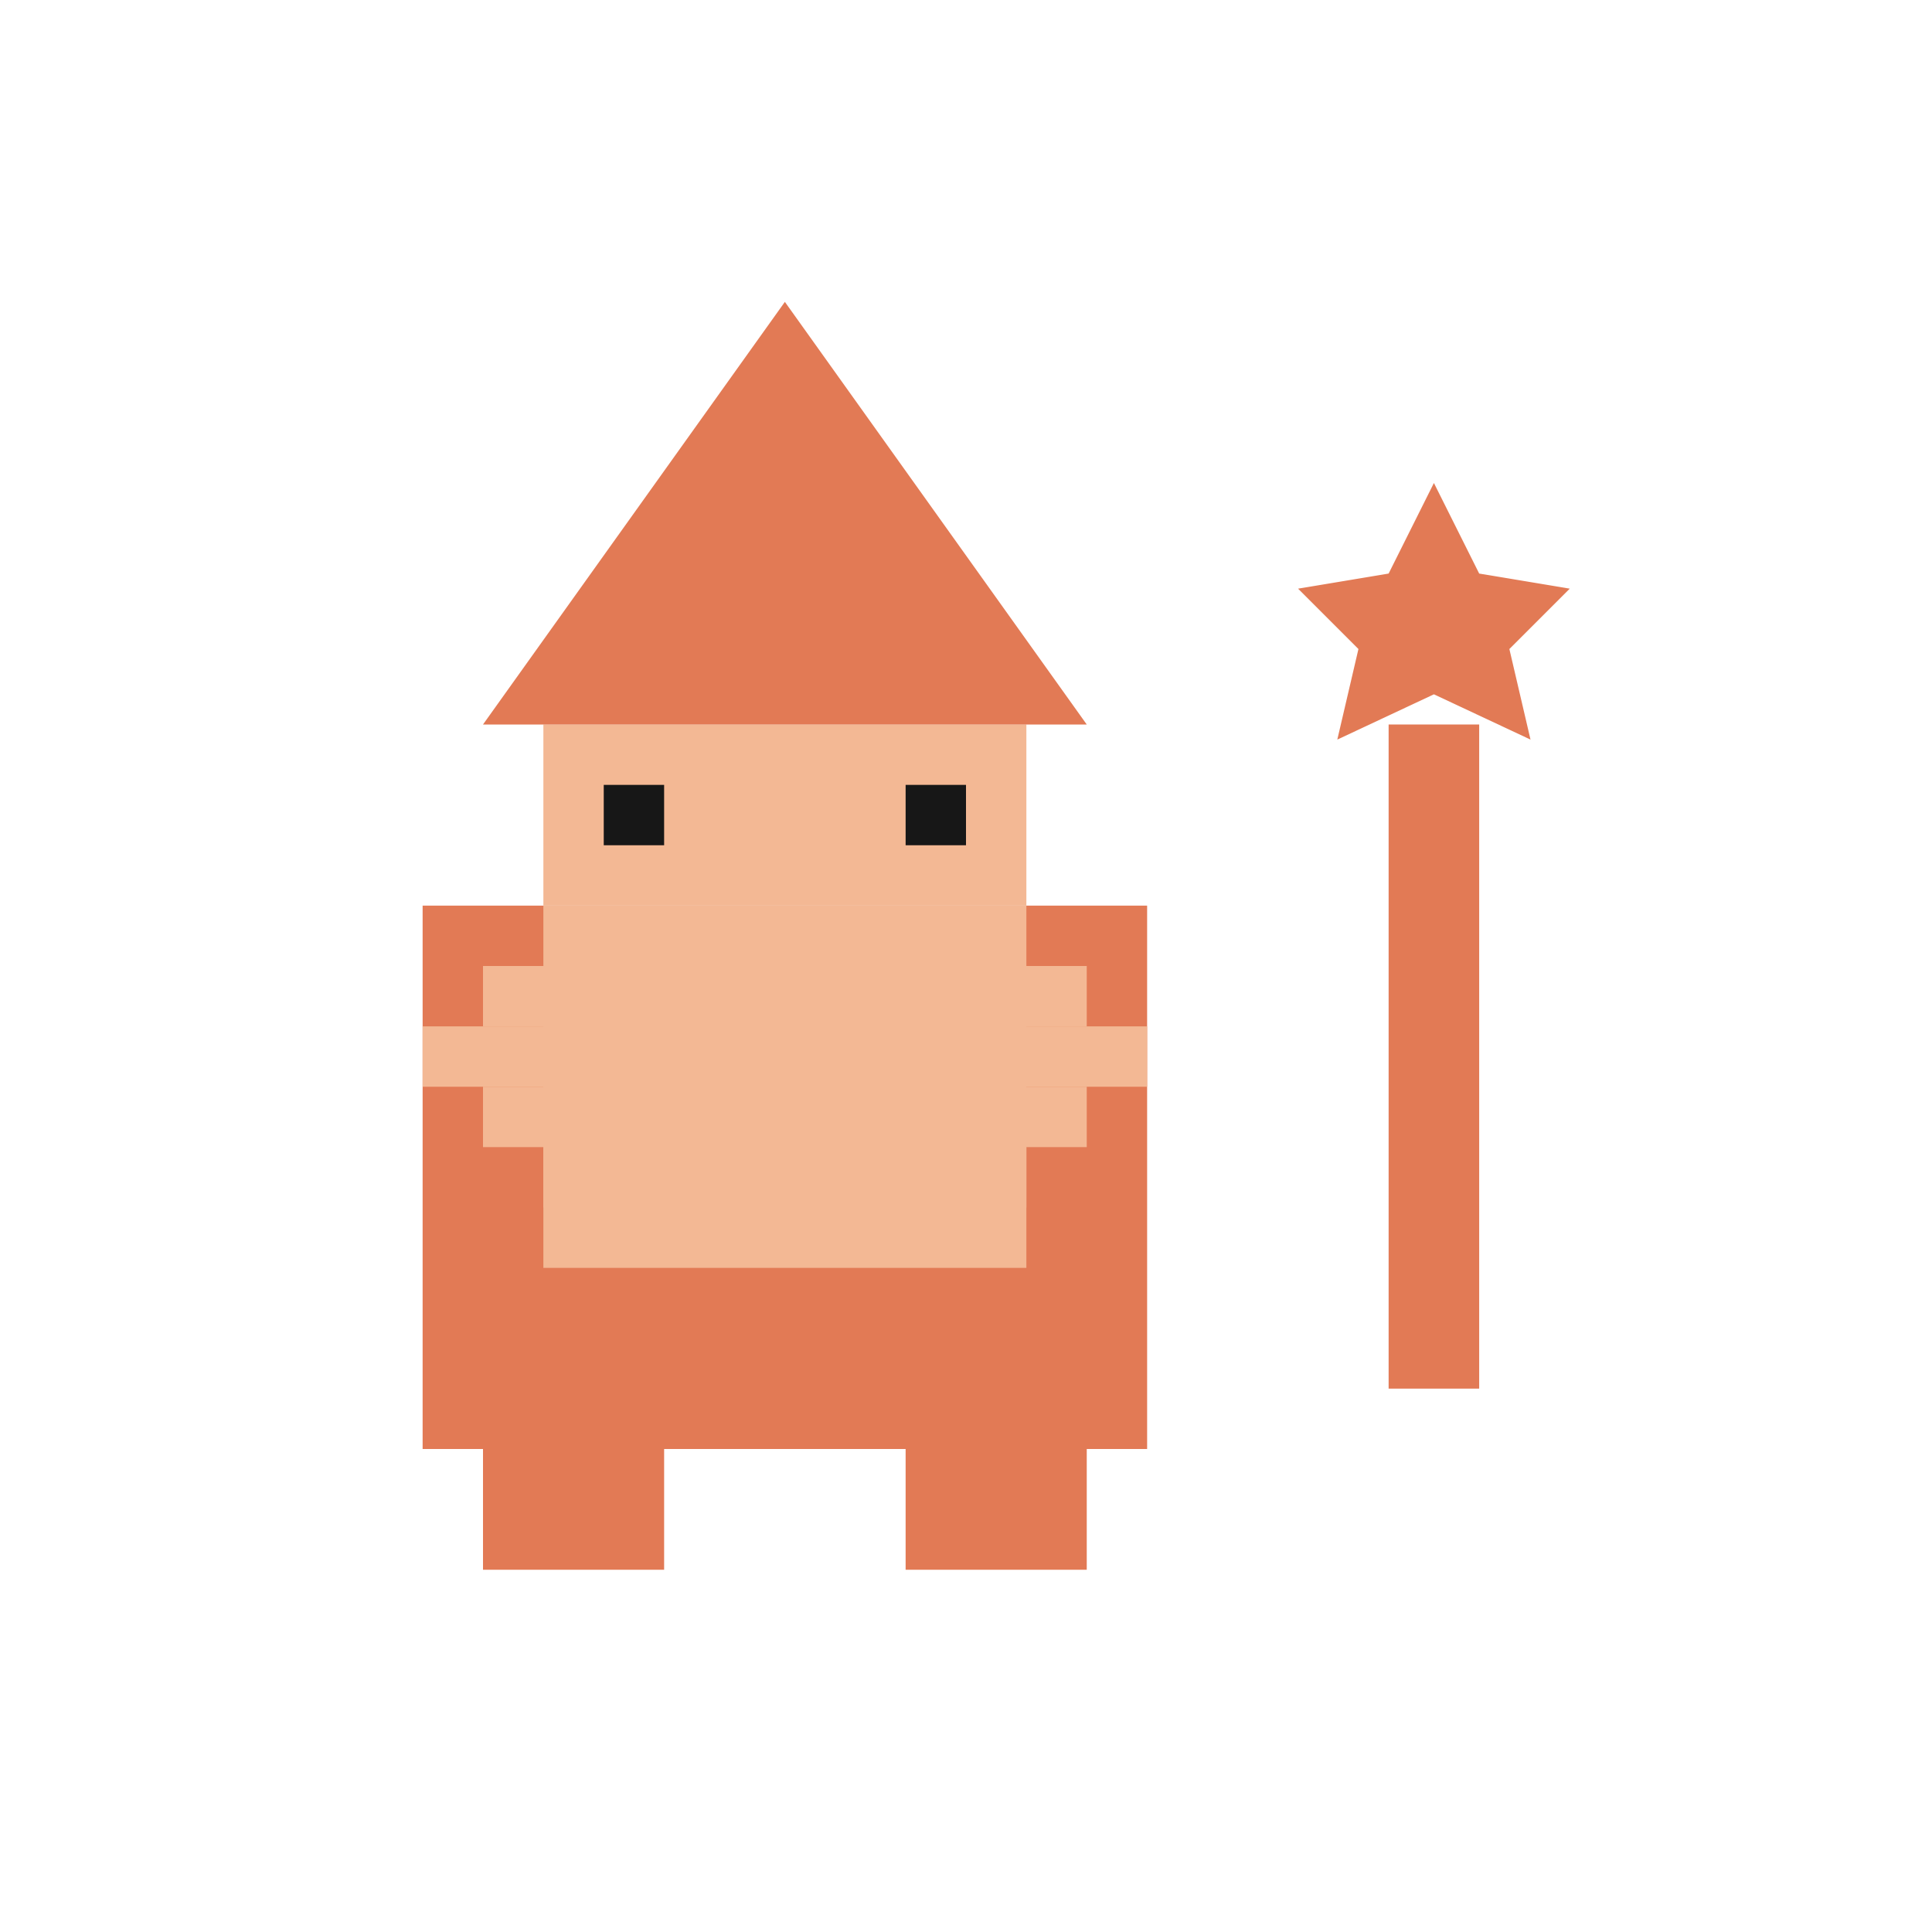
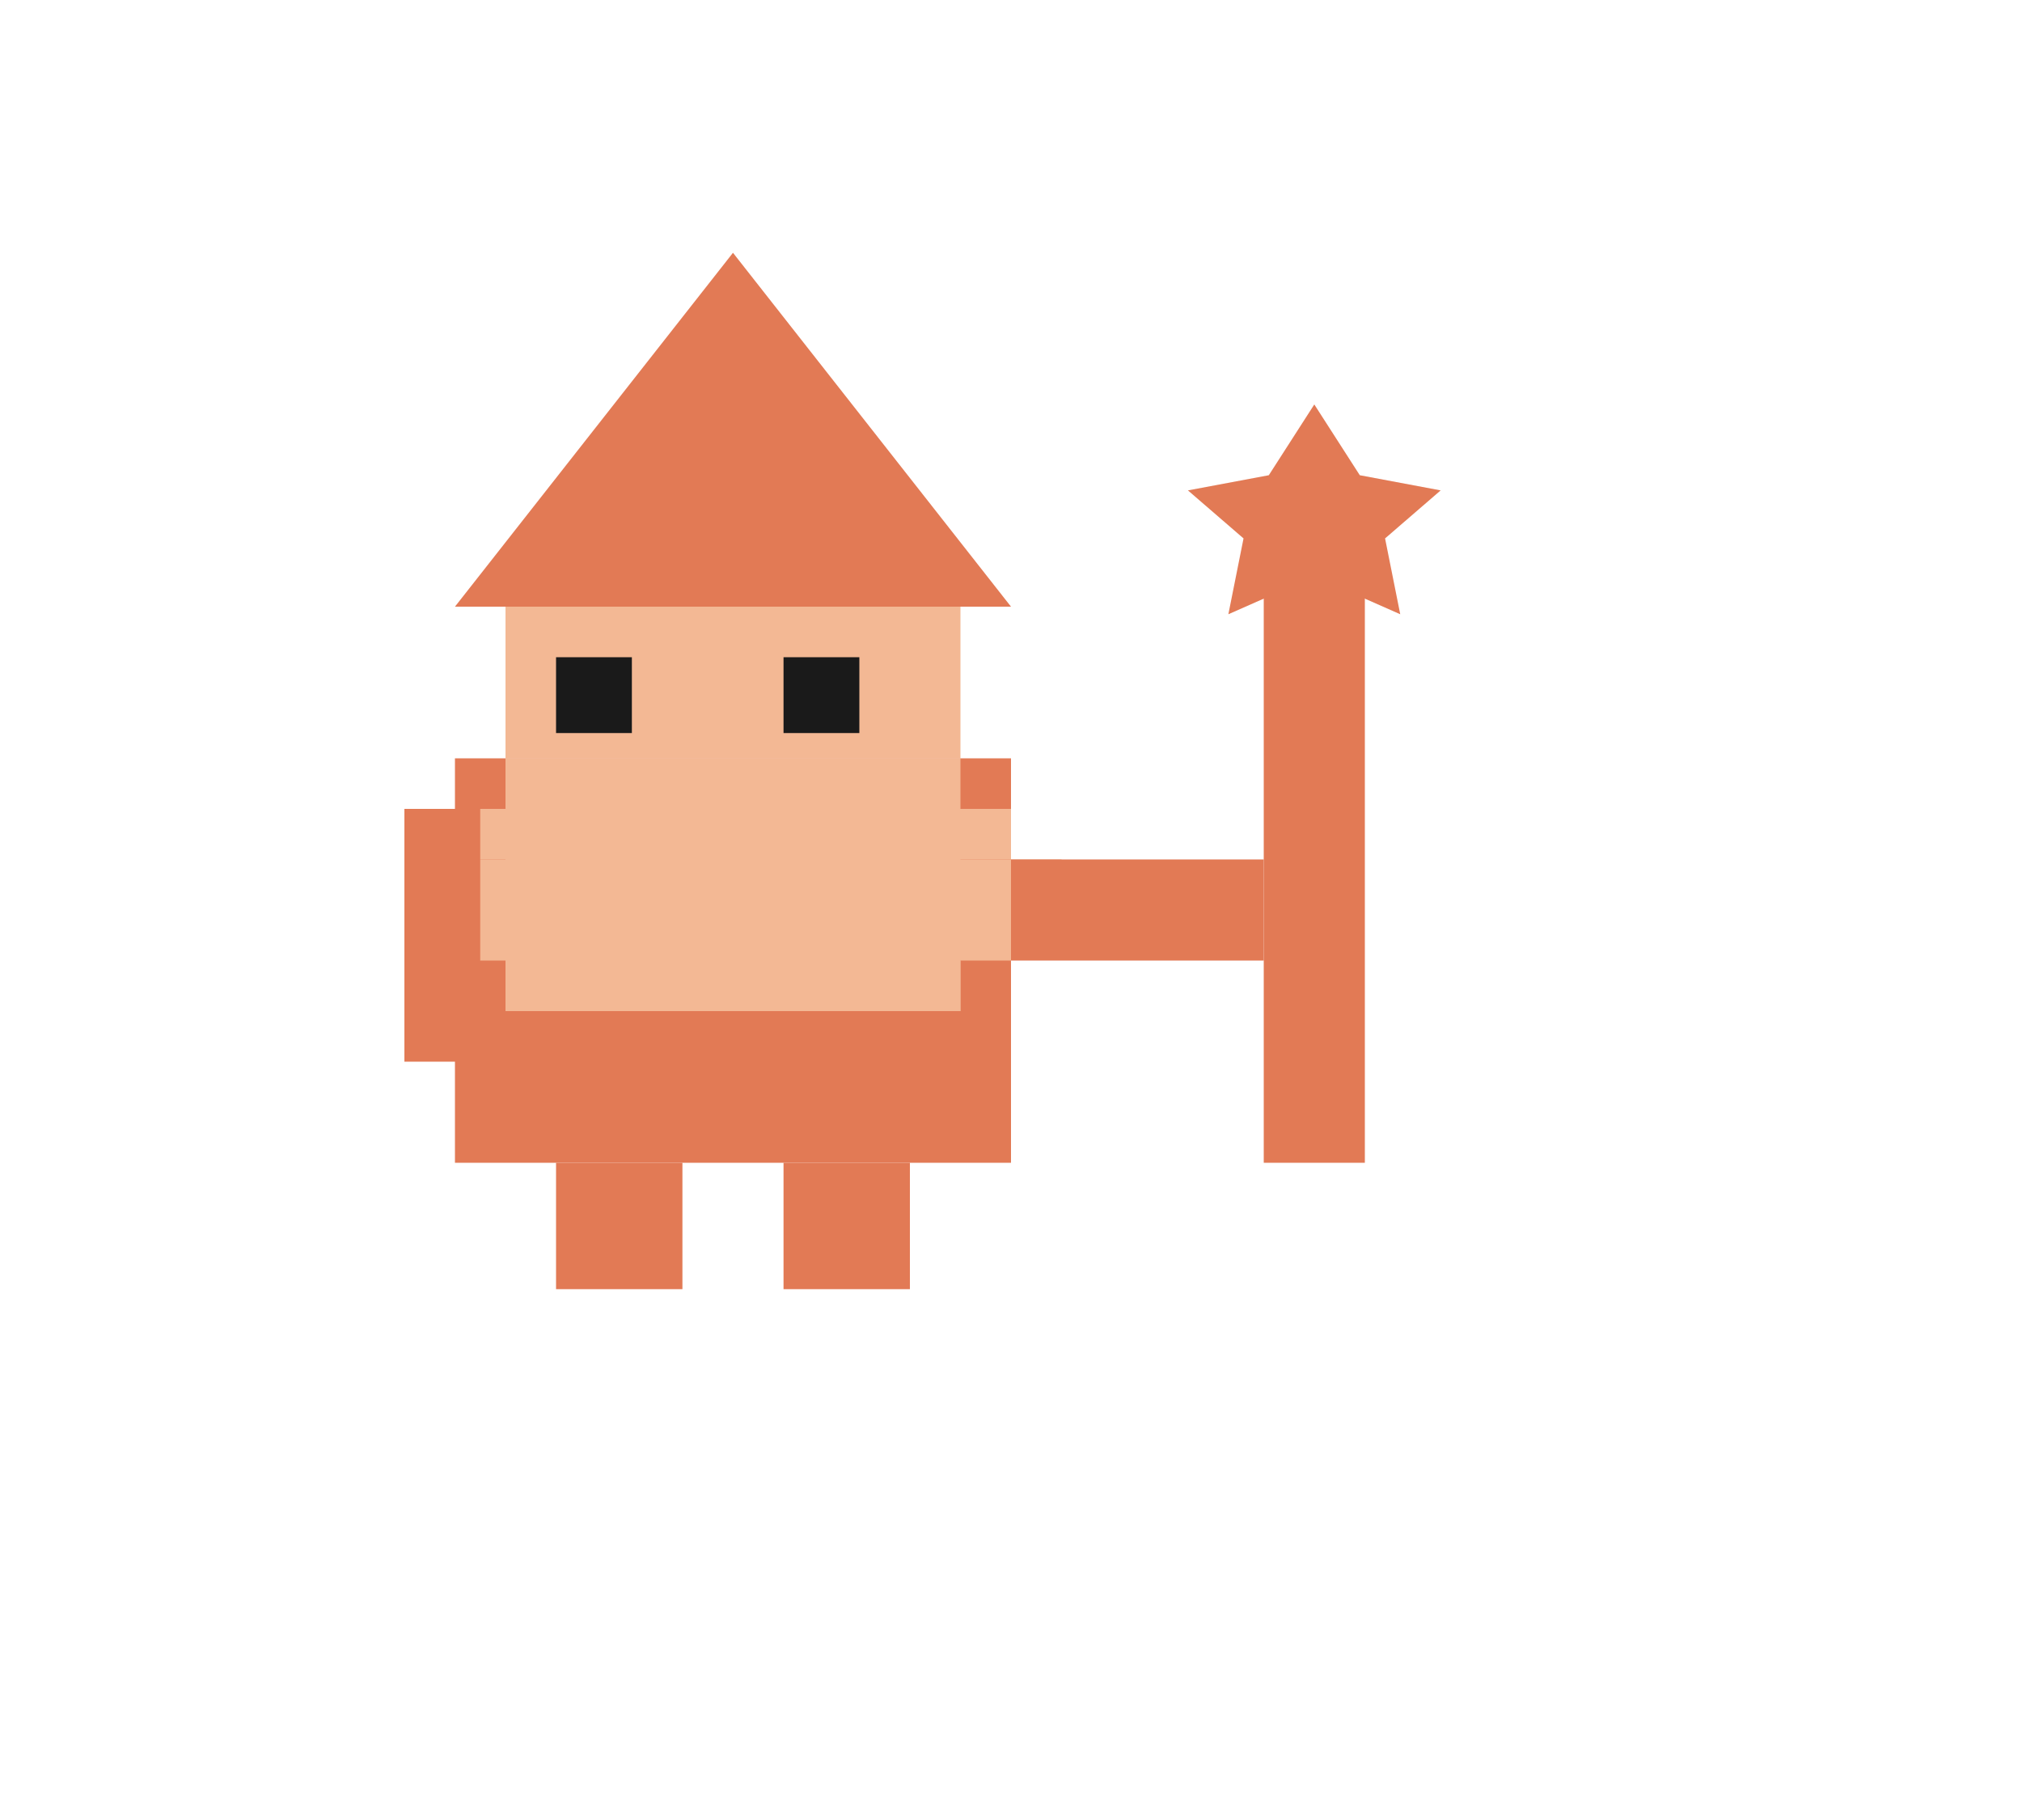
- <svg xmlns="http://www.w3.org/2000/svg" viewBox="0 0 64 64" role="img" aria-label="TrialLand gnome and wand logo">
+ <svg xmlns="http://www.w3.org/2000/svg" viewBox="0 0 80 72" role="img" aria-label="Pixel gnome holding wand">
  <defs>
    <style>
-       .gnome {
+       .robe {
        fill: #e27a55;
      }
      .skin {
        fill: #f3b894;
      }
+       .eye {
+         fill: #1a1a1a;
+       }
    </style>
  </defs>
-   <rect class="gnome" x="14" y="30" width="24" height="18" />
-   <rect class="skin" x="18" y="30" width="16" height="12" />
-   <rect class="skin" x="16" y="32" width="20" height="2" />
-   <rect class="skin" x="14" y="34" width="24" height="2" />
-   <rect class="skin" x="16" y="36" width="20" height="2" />
-   <rect class="skin" x="18" y="38" width="16" height="2" />
-   <rect class="skin" x="18" y="24" width="16" height="6" />
-   <rect x="20" y="26" width="2" height="2" fill="#171717" />
-   <rect x="30" y="26" width="2" height="2" fill="#171717" />
-   <polygon class="gnome" points="26,10 16,24 36,24" />
-   <rect class="gnome" x="16" y="48" width="6" height="4" />
-   <rect class="gnome" x="30" y="48" width="6" height="4" />
-   <rect class="gnome" x="46" y="24" width="3" height="22" />
-   <polygon class="gnome" points="47.5,16 49,19 52,19.5 50,21.5 50.7,24.5 47.5,23 44.3,24.5 45,21.5 43,19.5 46,19" />
+   <rect class="robe" x="18" y="30" width="22" height="16" />
+   <rect class="skin" x="20" y="30" width="18" height="10" />
+   <rect class="skin" x="18" y="32" width="22" height="2" />
+   <rect class="skin" x="16" y="34" width="26" height="2" />
+   <rect class="skin" x="18" y="36" width="22" height="2" />
+   <rect class="skin" x="20" y="38" width="18" height="2" />
+   <rect class="skin" x="20" y="24" width="18" height="6" />
+   <rect class="eye" x="22" y="26" width="3" height="3" />
+   <rect class="eye" x="31" y="26" width="3" height="3" />
+   <polygon class="robe" points="29,10 18,24 40,24" />
+   <rect class="robe" x="16" y="32" width="3" height="10" />
+   <rect class="robe" x="40" y="34" width="10" height="4" />
+   <rect class="robe" x="50" y="22" width="4" height="24" />
+   <polygon class="robe" points="52,16 53.8,18.8 57,19.4 54.8,21.3 55.4,24.3 52,22.8 48.6,24.3 49.2,21.3 47,19.4 50.2,18.8" />
+   <rect class="robe" x="22" y="46" width="5" height="5" />
+   <rect class="robe" x="31" y="46" width="5" height="5" />
</svg>
